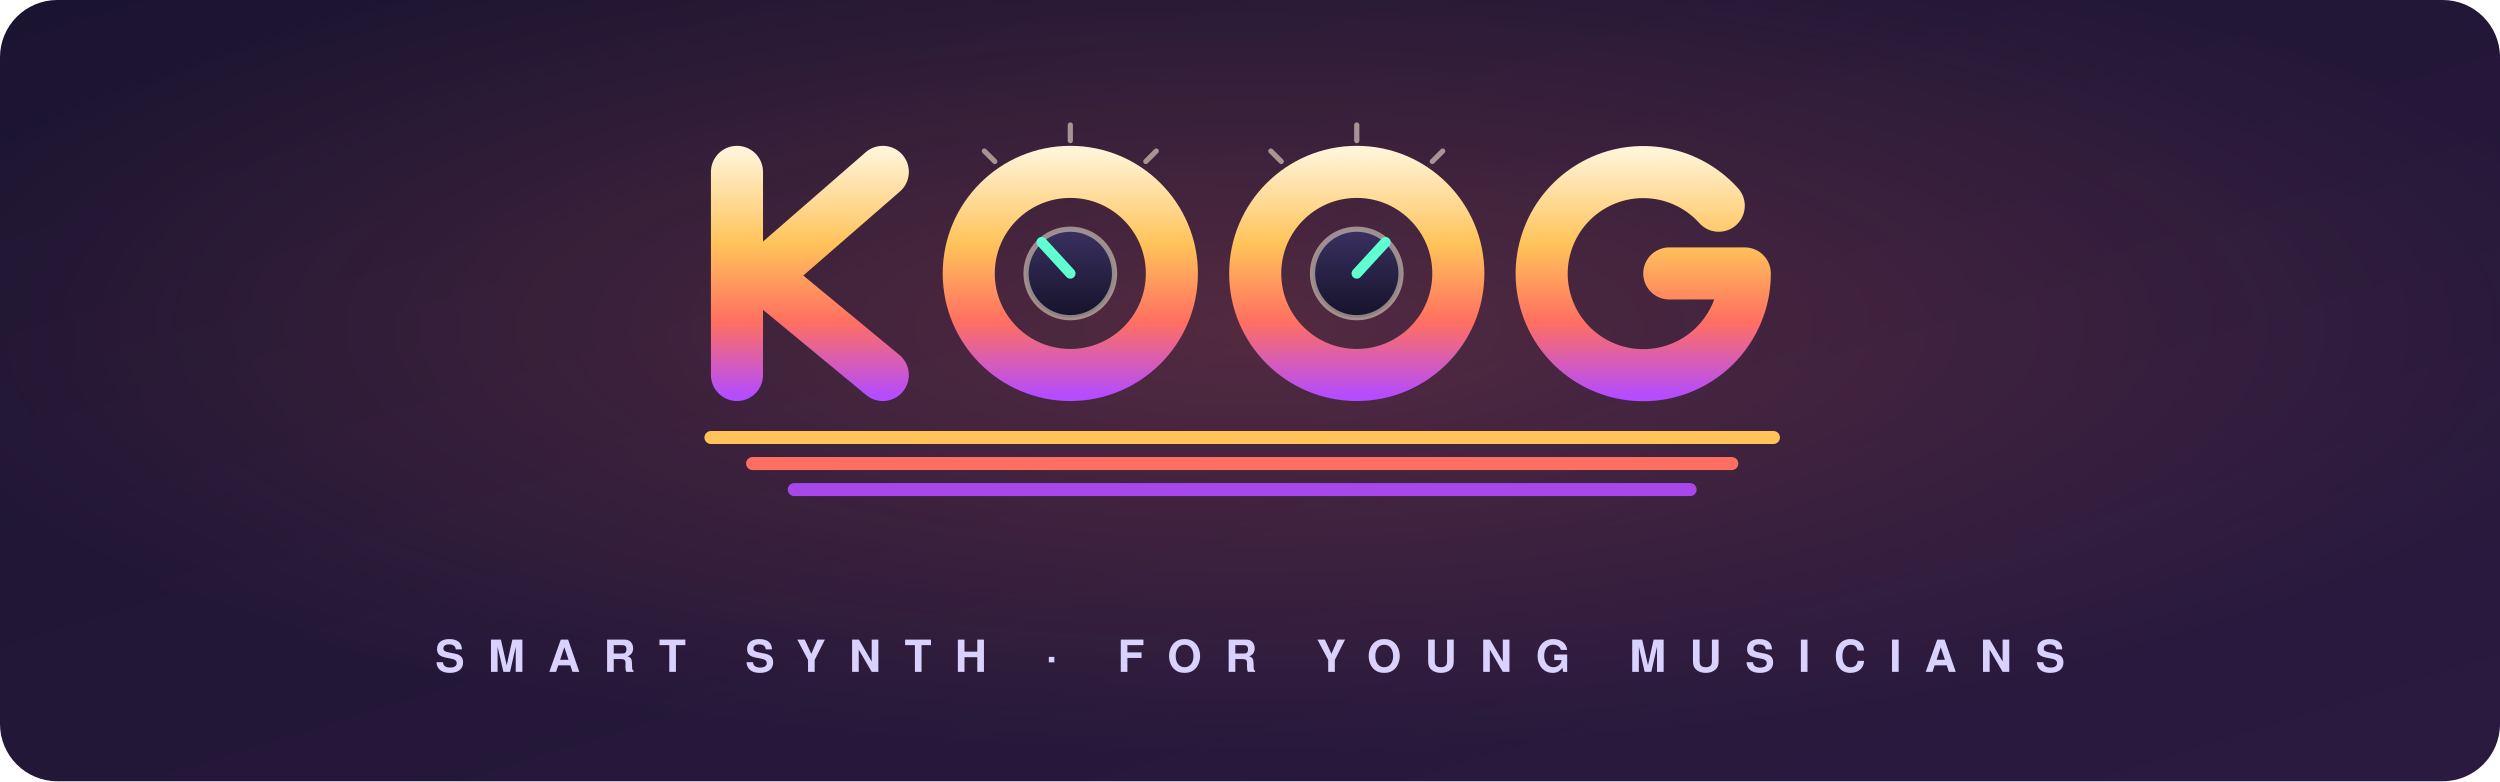
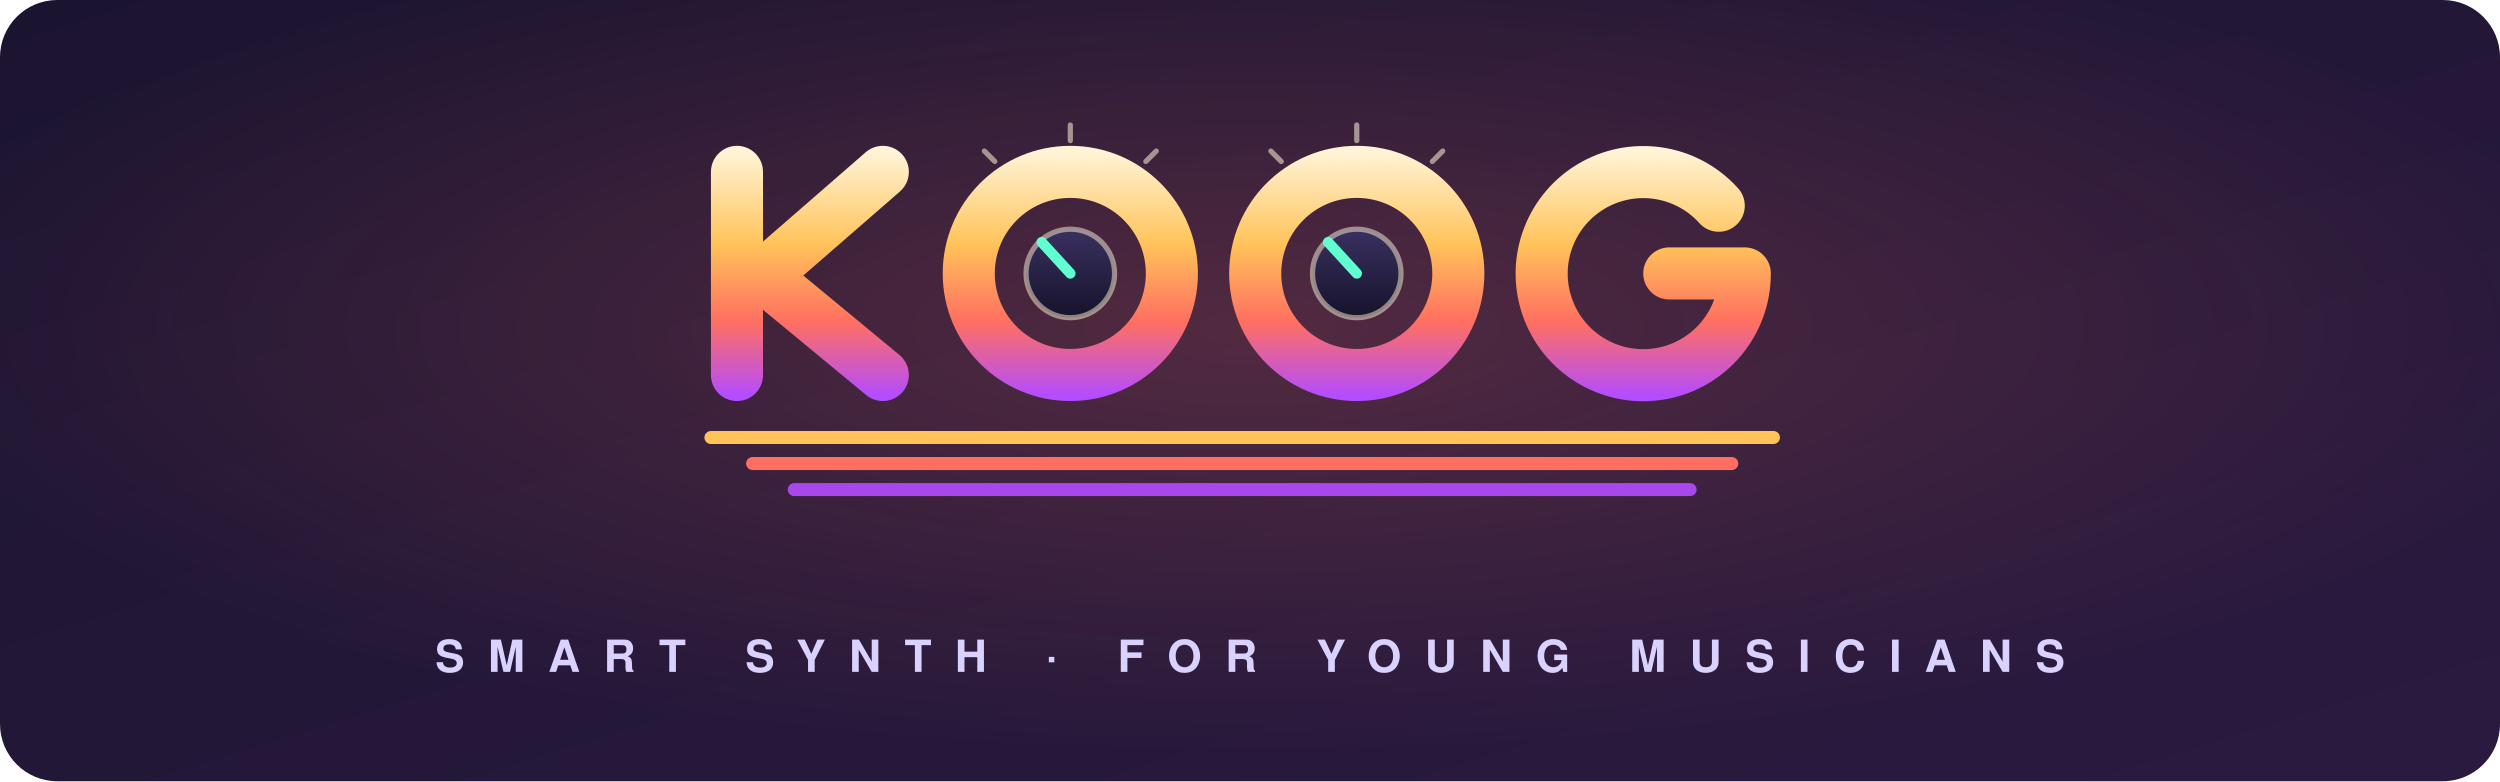
<svg xmlns="http://www.w3.org/2000/svg" viewBox="0 0 960 300" width="960" height="300" role="img" aria-label="KOOG, smart synth">
  <defs>
    <linearGradient id="kgBg" x1="0" y1="0" x2="1" y2="1">
      <stop offset="0" stop-color="#1b1430" />
      <stop offset="1" stop-color="#2b1a40" />
    </linearGradient>
    <radialGradient id="kgGlow" cx=".5" cy=".42" r=".55">
      <stop offset="0" stop-color="#ff6f61" stop-opacity=".22" />
      <stop offset="1" stop-color="#ff6f61" stop-opacity="0" />
    </radialGradient>
  </defs>
  <rect width="960" height="300" rx="22" fill="url(#kgBg)" />
  <rect width="960" height="300" rx="22" fill="url(#kgGlow)" />
  <g transform="translate(245 40)">
    <defs>
      <linearGradient id="kgSun" x1="0" y1="18" x2="0" y2="112" gradientUnits="userSpaceOnUse">
        <stop offset="0" stop-color="#fff4d8" />
        <stop offset=".38" stop-color="#ffc35a" />
        <stop offset=".7" stop-color="#ff6f61" />
        <stop offset="1" stop-color="#b44cff" />
      </linearGradient>
      <linearGradient id="kgKnob" x1="0" y1="0" x2="0" y2="1">
        <stop offset="0" stop-color="#3a3160" />
        <stop offset="1" stop-color="#16122b" />
      </linearGradient>
    </defs>
    <g fill="none" stroke="url(#kgSun)" stroke-width="20" stroke-linecap="round" stroke-linejoin="round">
      <path d="M38 26V104" />
      <path d="M94 26L48 66L94 104" />
      <circle cx="166" cy="65" r="39" />
      <circle cx="276" cy="65" r="39" />
      <path d="M415 39A39 39 0 1 0 425 65H396" />
    </g>
    <g>
      <circle cx="166" cy="65" r="17" fill="url(#kgKnob)" stroke="#fff4d8" stroke-opacity=".5" stroke-width="2" />
      <path d="M166 65L155 53" stroke="#5fffd0" stroke-width="4" stroke-linecap="round" />
      <circle cx="276" cy="65" r="17" fill="url(#kgKnob)" stroke="#fff4d8" stroke-opacity=".5" stroke-width="2" />
-       <path d="M276 65L287 53" stroke="#5fffd0" stroke-width="4" stroke-linecap="round" />
+       <path d="M276 65L265 53" stroke="#5fffd0" stroke-width="4" stroke-linecap="round" />
    </g>
    <g stroke="#fff4d8" stroke-opacity=".55" stroke-width="2" stroke-linecap="round">
      <path d="M166 14v-6M137 22l-4-4M195 22l4-4M276 14v-6M247 22l-4-4M305 22l4-4" />
    </g>
    <g stroke-width="5" stroke-linecap="round">
      <path d="M28 128H436" stroke="#ffc35a" />
      <path d="M44 138H420" stroke="#ff6f61" />
      <path d="M60 148H404" stroke="#b44cff" stroke-opacity=".9" />
    </g>
  </g>
  <text x="480" y="258" text-anchor="middle" font-family="-apple-system, Segoe UI, Helvetica, Arial, sans-serif" font-size="17" font-weight="800" letter-spacing="9" fill="#d9d2ff">SMART SYNTH · FOR YOUNG MUSICIANS</text>
</svg>
